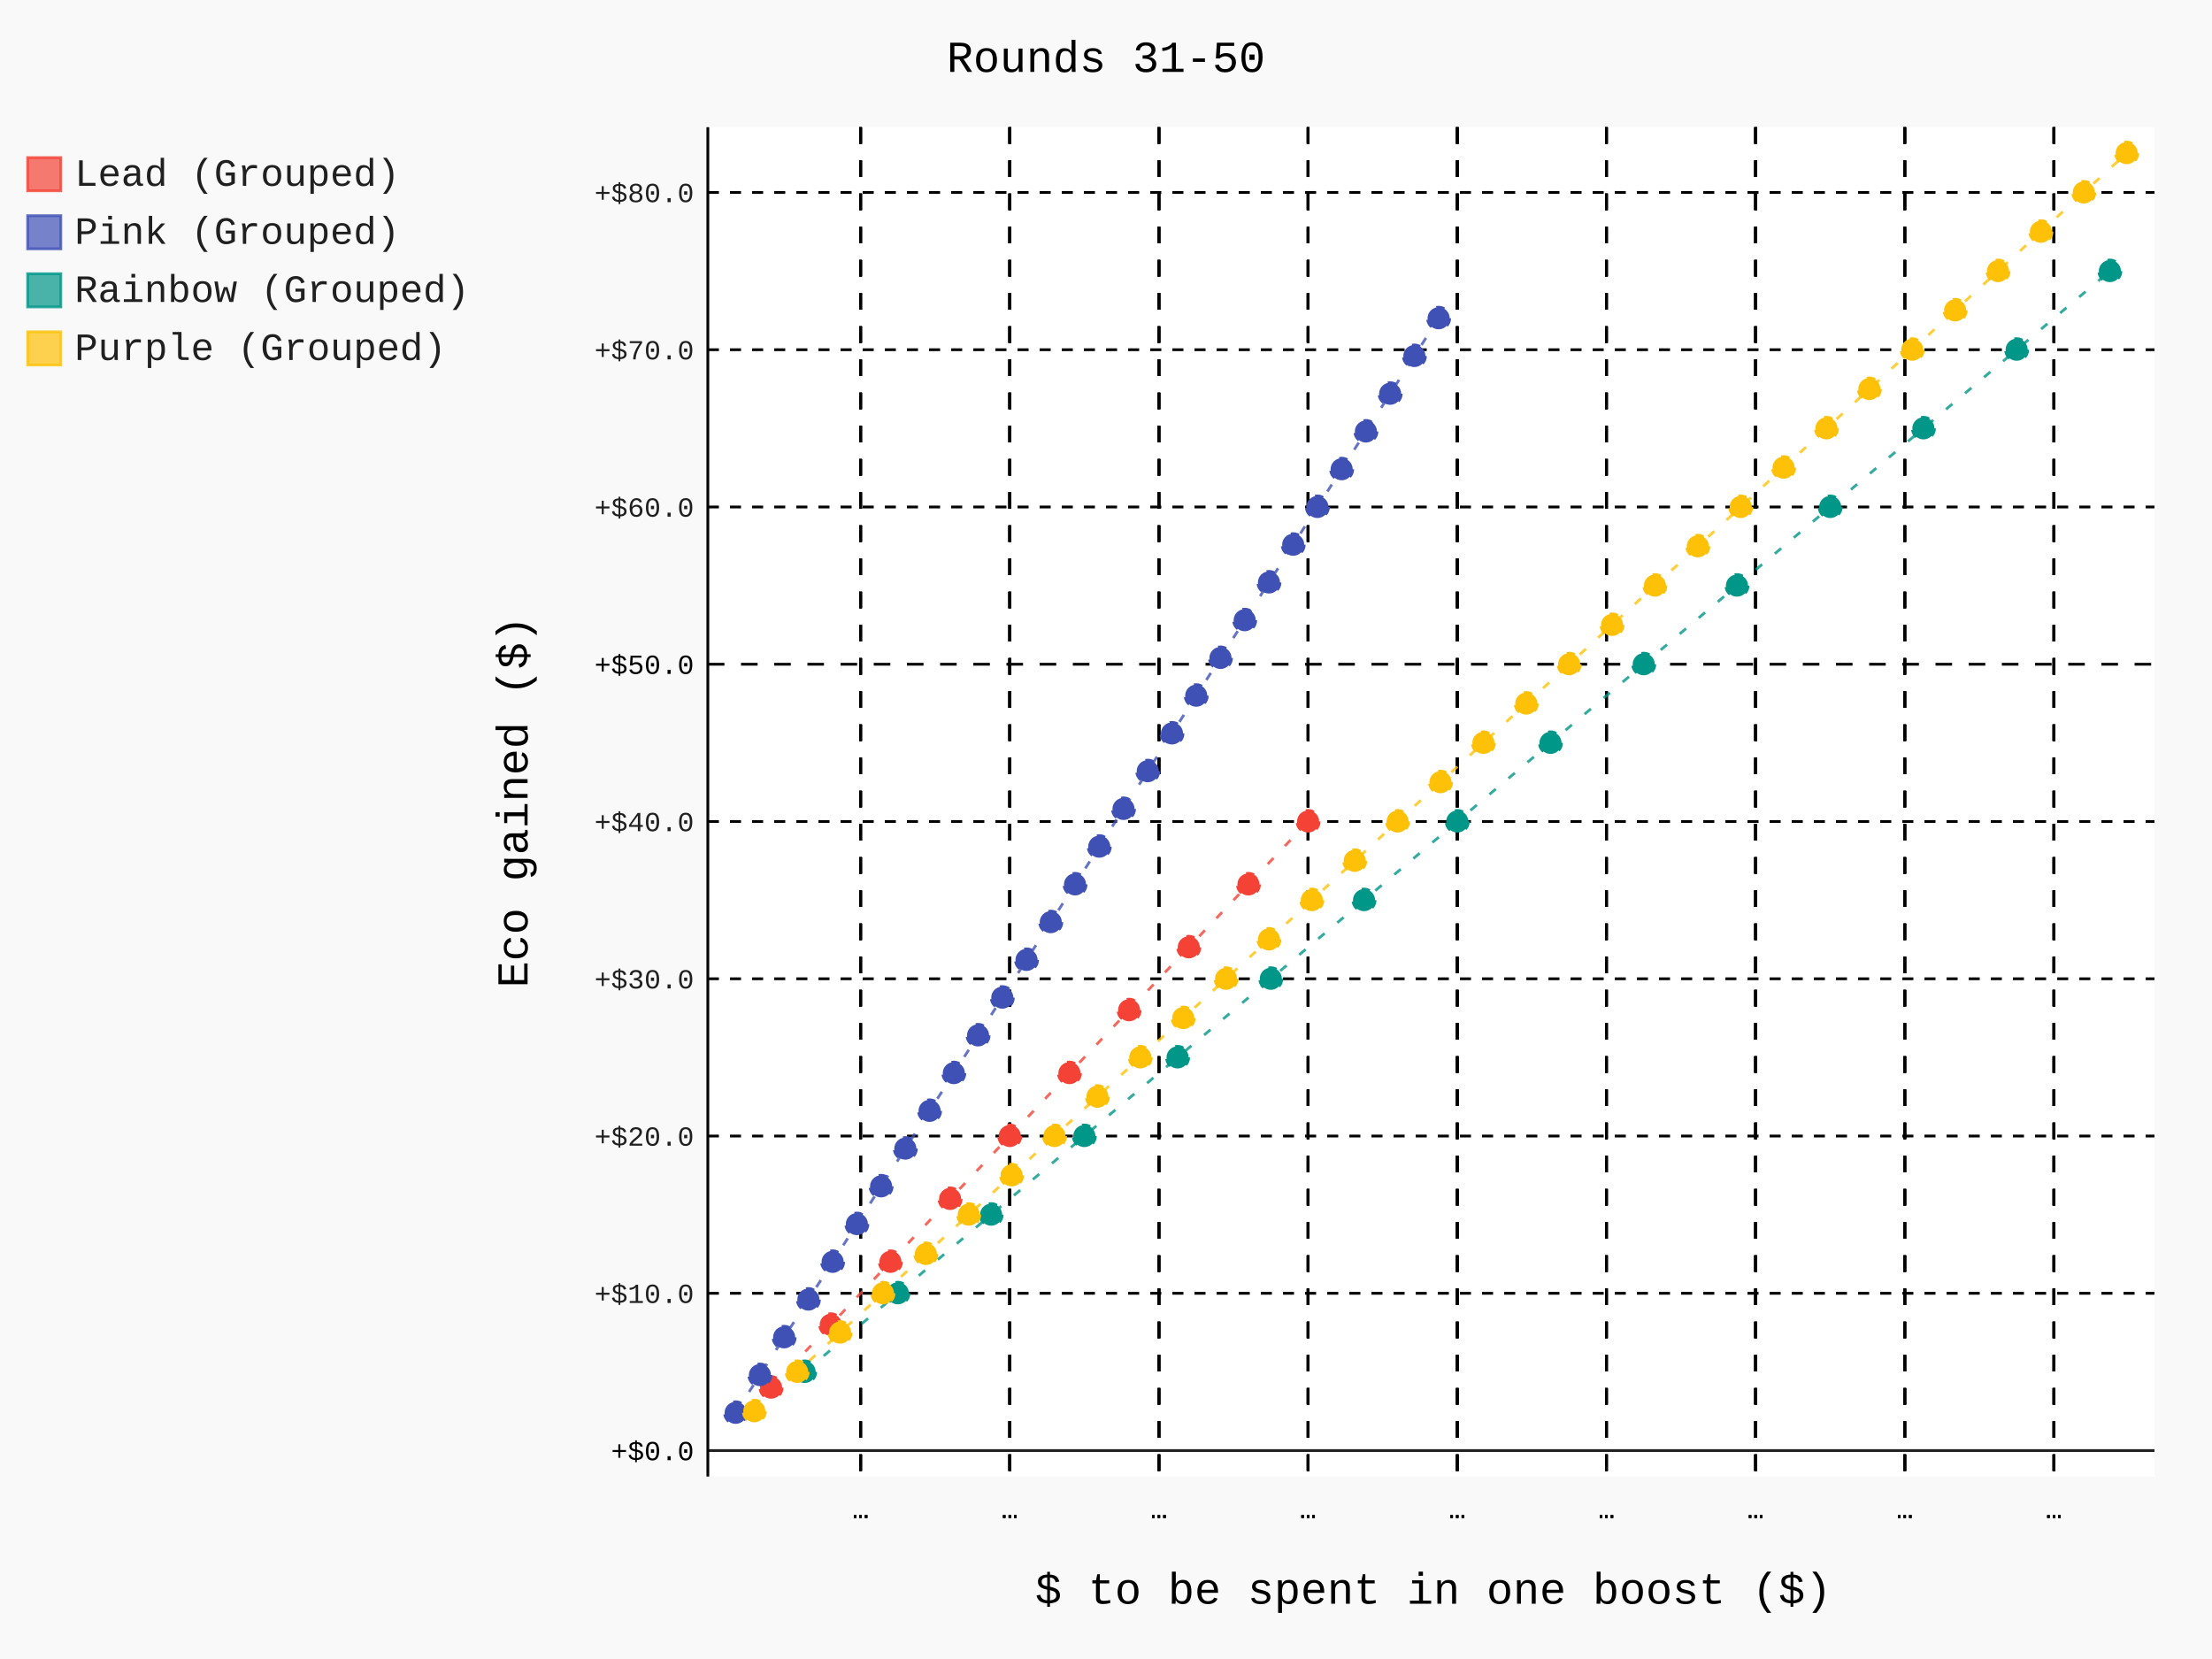
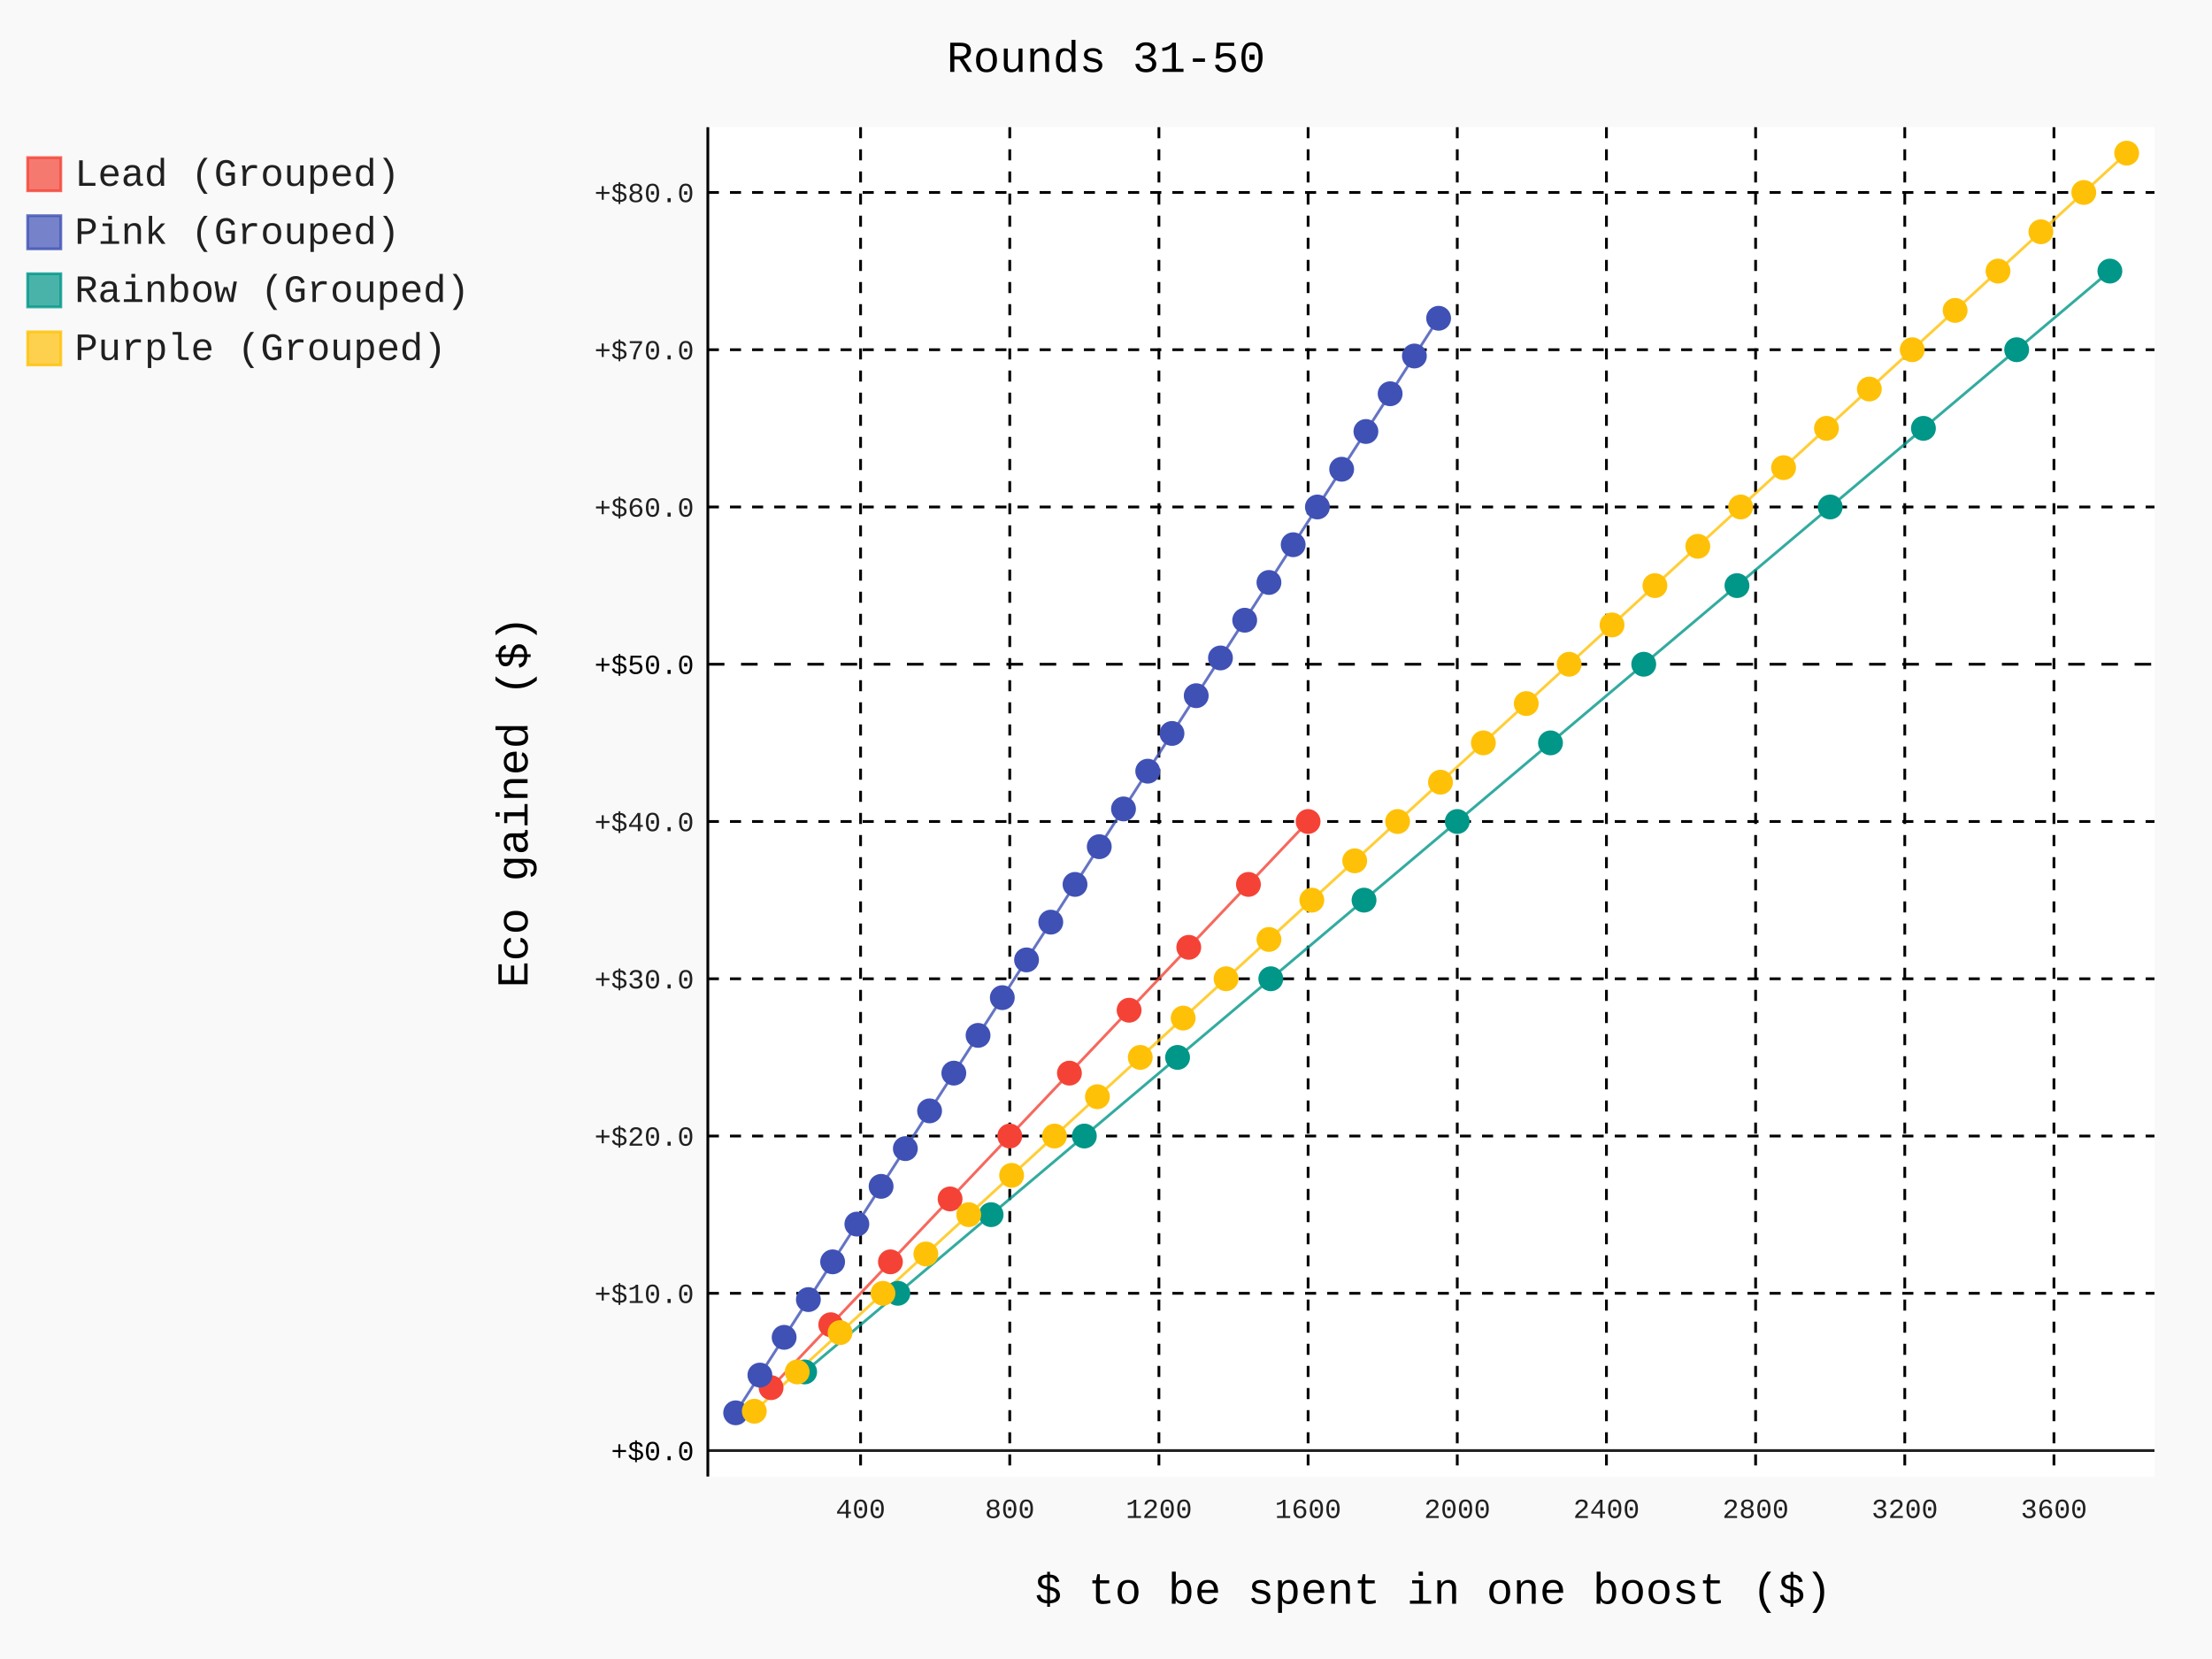
- <svg xmlns="http://www.w3.org/2000/svg" id="chart-f35bfe7b-217d-487a-ac91-dce1672fd9b7" class="pygal-chart" viewBox="0 0 800 600">
+ <svg xmlns="http://www.w3.org/2000/svg" id="chart-b94e4a8d-d387-4318-832f-a980d8b286df" class="pygal-chart" viewBox="0 0 800 600">
  <defs>
-     <style type="text/css">#chart-f35bfe7b-217d-487a-ac91-dce1672fd9b7{-webkit-user-select:none;-webkit-font-smoothing:antialiased;font-family:Consolas,"Liberation Mono",Menlo,Courier,monospace}#chart-f35bfe7b-217d-487a-ac91-dce1672fd9b7 .title{font-family:Consolas,"Liberation Mono",Menlo,Courier,monospace;font-size:16px}#chart-f35bfe7b-217d-487a-ac91-dce1672fd9b7 .legends .legend text{font-family:Consolas,"Liberation Mono",Menlo,Courier,monospace;font-size:14px}#chart-f35bfe7b-217d-487a-ac91-dce1672fd9b7 .axis text{font-family:Consolas,"Liberation Mono",Menlo,Courier,monospace;font-size:10px}#chart-f35bfe7b-217d-487a-ac91-dce1672fd9b7 .axis text.major{font-family:Consolas,"Liberation Mono",Menlo,Courier,monospace;font-size:10px}#chart-f35bfe7b-217d-487a-ac91-dce1672fd9b7 .text-overlay text.value{font-family:Consolas,"Liberation Mono",Menlo,Courier,monospace;font-size:16px}#chart-f35bfe7b-217d-487a-ac91-dce1672fd9b7 .text-overlay text.label{font-family:Consolas,"Liberation Mono",Menlo,Courier,monospace;font-size:10px}#chart-f35bfe7b-217d-487a-ac91-dce1672fd9b7 .tooltip{font-family:Consolas,"Liberation Mono",Menlo,Courier,monospace;font-size:14px}#chart-f35bfe7b-217d-487a-ac91-dce1672fd9b7 text.no_data{font-family:Consolas,"Liberation Mono",Menlo,Courier,monospace;font-size:64px}
- #chart-f35bfe7b-217d-487a-ac91-dce1672fd9b7{background-color:rgba(249,249,249,1)}#chart-f35bfe7b-217d-487a-ac91-dce1672fd9b7 path,#chart-f35bfe7b-217d-487a-ac91-dce1672fd9b7 line,#chart-f35bfe7b-217d-487a-ac91-dce1672fd9b7 rect,#chart-f35bfe7b-217d-487a-ac91-dce1672fd9b7 circle{-webkit-transition:150ms;-moz-transition:150ms;transition:150ms}#chart-f35bfe7b-217d-487a-ac91-dce1672fd9b7 .graph &gt; .background{fill:rgba(249,249,249,1)}#chart-f35bfe7b-217d-487a-ac91-dce1672fd9b7 .plot &gt; .background{fill:rgba(255,255,255,1)}#chart-f35bfe7b-217d-487a-ac91-dce1672fd9b7 .graph{fill:rgba(0,0,0,.87)}#chart-f35bfe7b-217d-487a-ac91-dce1672fd9b7 text.no_data{fill:rgba(0,0,0,1)}#chart-f35bfe7b-217d-487a-ac91-dce1672fd9b7 .title{fill:rgba(0,0,0,1)}#chart-f35bfe7b-217d-487a-ac91-dce1672fd9b7 .legends .legend text{fill:rgba(0,0,0,.87)}#chart-f35bfe7b-217d-487a-ac91-dce1672fd9b7 .legends .legend:hover text{fill:rgba(0,0,0,1)}#chart-f35bfe7b-217d-487a-ac91-dce1672fd9b7 .axis .line{stroke:rgba(0,0,0,1)}#chart-f35bfe7b-217d-487a-ac91-dce1672fd9b7 .axis .guide.line{stroke:rgba(0,0,0,.54)}#chart-f35bfe7b-217d-487a-ac91-dce1672fd9b7 .axis .major.line{stroke:rgba(0,0,0,.87)}#chart-f35bfe7b-217d-487a-ac91-dce1672fd9b7 .axis text.major{fill:rgba(0,0,0,1)}#chart-f35bfe7b-217d-487a-ac91-dce1672fd9b7 .axis.y .guides:hover .guide.line,#chart-f35bfe7b-217d-487a-ac91-dce1672fd9b7 .line-graph .axis.x .guides:hover .guide.line,#chart-f35bfe7b-217d-487a-ac91-dce1672fd9b7 .stackedline-graph .axis.x .guides:hover .guide.line,#chart-f35bfe7b-217d-487a-ac91-dce1672fd9b7 .xy-graph .axis.x .guides:hover .guide.line{stroke:rgba(0,0,0,1)}#chart-f35bfe7b-217d-487a-ac91-dce1672fd9b7 .axis .guides:hover text{fill:rgba(0,0,0,1)}#chart-f35bfe7b-217d-487a-ac91-dce1672fd9b7 .reactive{fill-opacity:.7;stroke-opacity:.8;stroke-width:1}#chart-f35bfe7b-217d-487a-ac91-dce1672fd9b7 .ci{stroke:rgba(0,0,0,.87)}#chart-f35bfe7b-217d-487a-ac91-dce1672fd9b7 .reactive.active,#chart-f35bfe7b-217d-487a-ac91-dce1672fd9b7 .active .reactive{fill-opacity:.8;stroke-opacity:.9;stroke-width:4}#chart-f35bfe7b-217d-487a-ac91-dce1672fd9b7 .ci .reactive.active{stroke-width:1.5}#chart-f35bfe7b-217d-487a-ac91-dce1672fd9b7 .series text{fill:rgba(0,0,0,1)}#chart-f35bfe7b-217d-487a-ac91-dce1672fd9b7 .tooltip rect{fill:rgba(255,255,255,1);stroke:rgba(0,0,0,1);-webkit-transition:opacity 150ms;-moz-transition:opacity 150ms;transition:opacity 150ms}#chart-f35bfe7b-217d-487a-ac91-dce1672fd9b7 .tooltip .label{fill:rgba(0,0,0,.87)}#chart-f35bfe7b-217d-487a-ac91-dce1672fd9b7 .tooltip .label{fill:rgba(0,0,0,.87)}#chart-f35bfe7b-217d-487a-ac91-dce1672fd9b7 .tooltip .legend{font-size:.8em;fill:rgba(0,0,0,.54)}#chart-f35bfe7b-217d-487a-ac91-dce1672fd9b7 .tooltip .x_label{font-size:.6em;fill:rgba(0,0,0,1)}#chart-f35bfe7b-217d-487a-ac91-dce1672fd9b7 .tooltip .xlink{font-size:.5em;text-decoration:underline}#chart-f35bfe7b-217d-487a-ac91-dce1672fd9b7 .tooltip .value{font-size:1.5em}#chart-f35bfe7b-217d-487a-ac91-dce1672fd9b7 .bound{font-size:.5em}#chart-f35bfe7b-217d-487a-ac91-dce1672fd9b7 .max-value{font-size:.75em;fill:rgba(0,0,0,.54)}#chart-f35bfe7b-217d-487a-ac91-dce1672fd9b7 .map-element{fill:rgba(255,255,255,1);stroke:rgba(0,0,0,.54) !important}#chart-f35bfe7b-217d-487a-ac91-dce1672fd9b7 .map-element .reactive{fill-opacity:inherit;stroke-opacity:inherit}#chart-f35bfe7b-217d-487a-ac91-dce1672fd9b7 .color-0,#chart-f35bfe7b-217d-487a-ac91-dce1672fd9b7 .color-0 a:visited{stroke:#F44336;fill:#F44336}#chart-f35bfe7b-217d-487a-ac91-dce1672fd9b7 .color-1,#chart-f35bfe7b-217d-487a-ac91-dce1672fd9b7 .color-1 a:visited{stroke:#3F51B5;fill:#3F51B5}#chart-f35bfe7b-217d-487a-ac91-dce1672fd9b7 .color-2,#chart-f35bfe7b-217d-487a-ac91-dce1672fd9b7 .color-2 a:visited{stroke:#009688;fill:#009688}#chart-f35bfe7b-217d-487a-ac91-dce1672fd9b7 .color-3,#chart-f35bfe7b-217d-487a-ac91-dce1672fd9b7 .color-3 a:visited{stroke:#FFC107;fill:#FFC107}#chart-f35bfe7b-217d-487a-ac91-dce1672fd9b7 .text-overlay .color-0 text{fill:black}#chart-f35bfe7b-217d-487a-ac91-dce1672fd9b7 .text-overlay .color-1 text{fill:black}#chart-f35bfe7b-217d-487a-ac91-dce1672fd9b7 .text-overlay .color-2 text{fill:black}#chart-f35bfe7b-217d-487a-ac91-dce1672fd9b7 .text-overlay .color-3 text{fill:black}#chart-f35bfe7b-217d-487a-ac91-dce1672fd9b7 .series{stroke-width:2;stroke-dasharray:3,6}#chart-f35bfe7b-217d-487a-ac91-dce1672fd9b7 .series.serie-0{stroke-width:2;stroke-dasharray:3,6}#chart-f35bfe7b-217d-487a-ac91-dce1672fd9b7 .series.serie-1{stroke-width:2;stroke-dasharray:3,6}#chart-f35bfe7b-217d-487a-ac91-dce1672fd9b7 .series.serie-2{stroke-width:2;stroke-dasharray:3,6}#chart-f35bfe7b-217d-487a-ac91-dce1672fd9b7 .series.serie-3{stroke-width:2;stroke-dasharray:3,6}
- #chart-f35bfe7b-217d-487a-ac91-dce1672fd9b7 text.no_data{text-anchor:middle}#chart-f35bfe7b-217d-487a-ac91-dce1672fd9b7 .guide.line{fill:none}#chart-f35bfe7b-217d-487a-ac91-dce1672fd9b7 .centered{text-anchor:middle}#chart-f35bfe7b-217d-487a-ac91-dce1672fd9b7 .title{text-anchor:middle}#chart-f35bfe7b-217d-487a-ac91-dce1672fd9b7 .legends .legend text{fill-opacity:1}#chart-f35bfe7b-217d-487a-ac91-dce1672fd9b7 .axis.x text{text-anchor:middle}#chart-f35bfe7b-217d-487a-ac91-dce1672fd9b7 .axis.x:not(.web) text[transform]{text-anchor:start}#chart-f35bfe7b-217d-487a-ac91-dce1672fd9b7 .axis.x:not(.web) text[transform].backwards{text-anchor:end}#chart-f35bfe7b-217d-487a-ac91-dce1672fd9b7 .axis.y text{text-anchor:end}#chart-f35bfe7b-217d-487a-ac91-dce1672fd9b7 .axis.y text[transform].backwards{text-anchor:start}#chart-f35bfe7b-217d-487a-ac91-dce1672fd9b7 .axis.y2 text{text-anchor:start}#chart-f35bfe7b-217d-487a-ac91-dce1672fd9b7 .axis.y2 text[transform].backwards{text-anchor:end}#chart-f35bfe7b-217d-487a-ac91-dce1672fd9b7 .axis .guide.line{stroke-dasharray:4,4;stroke:black}#chart-f35bfe7b-217d-487a-ac91-dce1672fd9b7 .axis .major.guide.line{stroke-dasharray:6,6;stroke:black}#chart-f35bfe7b-217d-487a-ac91-dce1672fd9b7 .horizontal .axis.y .guide.line,#chart-f35bfe7b-217d-487a-ac91-dce1672fd9b7 .horizontal .axis.y2 .guide.line,#chart-f35bfe7b-217d-487a-ac91-dce1672fd9b7 .vertical .axis.x .guide.line{opacity:0}#chart-f35bfe7b-217d-487a-ac91-dce1672fd9b7 .horizontal .axis.always_show .guide.line,#chart-f35bfe7b-217d-487a-ac91-dce1672fd9b7 .vertical .axis.always_show .guide.line{opacity:1 !important}#chart-f35bfe7b-217d-487a-ac91-dce1672fd9b7 .axis.y .guides:hover .guide.line,#chart-f35bfe7b-217d-487a-ac91-dce1672fd9b7 .axis.y2 .guides:hover .guide.line,#chart-f35bfe7b-217d-487a-ac91-dce1672fd9b7 .axis.x .guides:hover .guide.line{opacity:1}#chart-f35bfe7b-217d-487a-ac91-dce1672fd9b7 .axis .guides:hover text{opacity:1}#chart-f35bfe7b-217d-487a-ac91-dce1672fd9b7 .nofill{fill:none}#chart-f35bfe7b-217d-487a-ac91-dce1672fd9b7 .subtle-fill{fill-opacity:.2}#chart-f35bfe7b-217d-487a-ac91-dce1672fd9b7 .dot{stroke-width:1px;fill-opacity:1;stroke-opacity:1}#chart-f35bfe7b-217d-487a-ac91-dce1672fd9b7 .dot.active{stroke-width:5px}#chart-f35bfe7b-217d-487a-ac91-dce1672fd9b7 .dot.negative{fill:transparent}#chart-f35bfe7b-217d-487a-ac91-dce1672fd9b7 text,#chart-f35bfe7b-217d-487a-ac91-dce1672fd9b7 tspan{stroke:none !important}#chart-f35bfe7b-217d-487a-ac91-dce1672fd9b7 .series text.active{opacity:1}#chart-f35bfe7b-217d-487a-ac91-dce1672fd9b7 .tooltip rect{fill-opacity:.95;stroke-width:.5}#chart-f35bfe7b-217d-487a-ac91-dce1672fd9b7 .tooltip text{fill-opacity:1}#chart-f35bfe7b-217d-487a-ac91-dce1672fd9b7 .showable{visibility:hidden}#chart-f35bfe7b-217d-487a-ac91-dce1672fd9b7 .showable.shown{visibility:visible}#chart-f35bfe7b-217d-487a-ac91-dce1672fd9b7 .gauge-background{fill:rgba(229,229,229,1);stroke:none}#chart-f35bfe7b-217d-487a-ac91-dce1672fd9b7 .bg-lines{stroke:rgba(249,249,249,1);stroke-width:2px}</style>
+     <style type="text/css">#chart-b94e4a8d-d387-4318-832f-a980d8b286df{-webkit-user-select:none;-webkit-font-smoothing:antialiased;font-family:Consolas,"Liberation Mono",Menlo,Courier,monospace}#chart-b94e4a8d-d387-4318-832f-a980d8b286df .title{font-family:Consolas,"Liberation Mono",Menlo,Courier,monospace;font-size:16px}#chart-b94e4a8d-d387-4318-832f-a980d8b286df .legends .legend text{font-family:Consolas,"Liberation Mono",Menlo,Courier,monospace;font-size:14px}#chart-b94e4a8d-d387-4318-832f-a980d8b286df .axis text{font-family:Consolas,"Liberation Mono",Menlo,Courier,monospace;font-size:10px}#chart-b94e4a8d-d387-4318-832f-a980d8b286df .axis text.major{font-family:Consolas,"Liberation Mono",Menlo,Courier,monospace;font-size:10px}#chart-b94e4a8d-d387-4318-832f-a980d8b286df .text-overlay text.value{font-family:Consolas,"Liberation Mono",Menlo,Courier,monospace;font-size:16px}#chart-b94e4a8d-d387-4318-832f-a980d8b286df .text-overlay text.label{font-family:Consolas,"Liberation Mono",Menlo,Courier,monospace;font-size:10px}#chart-b94e4a8d-d387-4318-832f-a980d8b286df .tooltip{font-family:Consolas,"Liberation Mono",Menlo,Courier,monospace;font-size:14px}#chart-b94e4a8d-d387-4318-832f-a980d8b286df text.no_data{font-family:Consolas,"Liberation Mono",Menlo,Courier,monospace;font-size:64px}
+ #chart-b94e4a8d-d387-4318-832f-a980d8b286df{background-color:rgba(249,249,249,1)}#chart-b94e4a8d-d387-4318-832f-a980d8b286df path,#chart-b94e4a8d-d387-4318-832f-a980d8b286df line,#chart-b94e4a8d-d387-4318-832f-a980d8b286df rect,#chart-b94e4a8d-d387-4318-832f-a980d8b286df circle{-webkit-transition:150ms;-moz-transition:150ms;transition:150ms}#chart-b94e4a8d-d387-4318-832f-a980d8b286df .graph &gt; .background{fill:rgba(249,249,249,1)}#chart-b94e4a8d-d387-4318-832f-a980d8b286df .plot &gt; .background{fill:rgba(255,255,255,1)}#chart-b94e4a8d-d387-4318-832f-a980d8b286df .graph{fill:rgba(0,0,0,.87)}#chart-b94e4a8d-d387-4318-832f-a980d8b286df text.no_data{fill:rgba(0,0,0,1)}#chart-b94e4a8d-d387-4318-832f-a980d8b286df .title{fill:rgba(0,0,0,1)}#chart-b94e4a8d-d387-4318-832f-a980d8b286df .legends .legend text{fill:rgba(0,0,0,.87)}#chart-b94e4a8d-d387-4318-832f-a980d8b286df .legends .legend:hover text{fill:rgba(0,0,0,1)}#chart-b94e4a8d-d387-4318-832f-a980d8b286df .axis .line{stroke:rgba(0,0,0,1)}#chart-b94e4a8d-d387-4318-832f-a980d8b286df .axis .guide.line{stroke:rgba(0,0,0,.54)}#chart-b94e4a8d-d387-4318-832f-a980d8b286df .axis .major.line{stroke:rgba(0,0,0,.87)}#chart-b94e4a8d-d387-4318-832f-a980d8b286df .axis text.major{fill:rgba(0,0,0,1)}#chart-b94e4a8d-d387-4318-832f-a980d8b286df .axis.y .guides:hover .guide.line,#chart-b94e4a8d-d387-4318-832f-a980d8b286df .line-graph .axis.x .guides:hover .guide.line,#chart-b94e4a8d-d387-4318-832f-a980d8b286df .stackedline-graph .axis.x .guides:hover .guide.line,#chart-b94e4a8d-d387-4318-832f-a980d8b286df .xy-graph .axis.x .guides:hover .guide.line{stroke:rgba(0,0,0,1)}#chart-b94e4a8d-d387-4318-832f-a980d8b286df .axis .guides:hover text{fill:rgba(0,0,0,1)}#chart-b94e4a8d-d387-4318-832f-a980d8b286df .reactive{fill-opacity:.7;stroke-opacity:.8;stroke-width:1}#chart-b94e4a8d-d387-4318-832f-a980d8b286df .ci{stroke:rgba(0,0,0,.87)}#chart-b94e4a8d-d387-4318-832f-a980d8b286df .reactive.active,#chart-b94e4a8d-d387-4318-832f-a980d8b286df .active .reactive{fill-opacity:.8;stroke-opacity:.9;stroke-width:4}#chart-b94e4a8d-d387-4318-832f-a980d8b286df .ci .reactive.active{stroke-width:1.5}#chart-b94e4a8d-d387-4318-832f-a980d8b286df .series text{fill:rgba(0,0,0,1)}#chart-b94e4a8d-d387-4318-832f-a980d8b286df .tooltip rect{fill:rgba(255,255,255,1);stroke:rgba(0,0,0,1);-webkit-transition:opacity 150ms;-moz-transition:opacity 150ms;transition:opacity 150ms}#chart-b94e4a8d-d387-4318-832f-a980d8b286df .tooltip .label{fill:rgba(0,0,0,.87)}#chart-b94e4a8d-d387-4318-832f-a980d8b286df .tooltip .label{fill:rgba(0,0,0,.87)}#chart-b94e4a8d-d387-4318-832f-a980d8b286df .tooltip .legend{font-size:.8em;fill:rgba(0,0,0,.54)}#chart-b94e4a8d-d387-4318-832f-a980d8b286df .tooltip .x_label{font-size:.6em;fill:rgba(0,0,0,1)}#chart-b94e4a8d-d387-4318-832f-a980d8b286df .tooltip .xlink{font-size:.5em;text-decoration:underline}#chart-b94e4a8d-d387-4318-832f-a980d8b286df .tooltip .value{font-size:1.5em}#chart-b94e4a8d-d387-4318-832f-a980d8b286df .bound{font-size:.5em}#chart-b94e4a8d-d387-4318-832f-a980d8b286df .max-value{font-size:.75em;fill:rgba(0,0,0,.54)}#chart-b94e4a8d-d387-4318-832f-a980d8b286df .map-element{fill:rgba(255,255,255,1);stroke:rgba(0,0,0,.54) !important}#chart-b94e4a8d-d387-4318-832f-a980d8b286df .map-element .reactive{fill-opacity:inherit;stroke-opacity:inherit}#chart-b94e4a8d-d387-4318-832f-a980d8b286df .color-0,#chart-b94e4a8d-d387-4318-832f-a980d8b286df .color-0 a:visited{stroke:#F44336;fill:#F44336}#chart-b94e4a8d-d387-4318-832f-a980d8b286df .color-1,#chart-b94e4a8d-d387-4318-832f-a980d8b286df .color-1 a:visited{stroke:#3F51B5;fill:#3F51B5}#chart-b94e4a8d-d387-4318-832f-a980d8b286df .color-2,#chart-b94e4a8d-d387-4318-832f-a980d8b286df .color-2 a:visited{stroke:#009688;fill:#009688}#chart-b94e4a8d-d387-4318-832f-a980d8b286df .color-3,#chart-b94e4a8d-d387-4318-832f-a980d8b286df .color-3 a:visited{stroke:#FFC107;fill:#FFC107}#chart-b94e4a8d-d387-4318-832f-a980d8b286df .text-overlay .color-0 text{fill:black}#chart-b94e4a8d-d387-4318-832f-a980d8b286df .text-overlay .color-1 text{fill:black}#chart-b94e4a8d-d387-4318-832f-a980d8b286df .text-overlay .color-2 text{fill:black}#chart-b94e4a8d-d387-4318-832f-a980d8b286df .text-overlay .color-3 text{fill:black}#chart-b94e4a8d-d387-4318-832f-a980d8b286df .series{stroke-width:2;stroke-dasharray:(2,3)}#chart-b94e4a8d-d387-4318-832f-a980d8b286df .series.serie-0{stroke-width:2;stroke-dasharray:(2,3)}#chart-b94e4a8d-d387-4318-832f-a980d8b286df .series.serie-1{stroke-width:2;stroke-dasharray:(2,3)}#chart-b94e4a8d-d387-4318-832f-a980d8b286df .series.serie-2{stroke-width:2;stroke-dasharray:(2,3)}#chart-b94e4a8d-d387-4318-832f-a980d8b286df .series.serie-3{stroke-width:2;stroke-dasharray:(2,3)}
+ #chart-b94e4a8d-d387-4318-832f-a980d8b286df text.no_data{text-anchor:middle}#chart-b94e4a8d-d387-4318-832f-a980d8b286df .guide.line{fill:none}#chart-b94e4a8d-d387-4318-832f-a980d8b286df .centered{text-anchor:middle}#chart-b94e4a8d-d387-4318-832f-a980d8b286df .title{text-anchor:middle}#chart-b94e4a8d-d387-4318-832f-a980d8b286df .legends .legend text{fill-opacity:1}#chart-b94e4a8d-d387-4318-832f-a980d8b286df .axis.x text{text-anchor:middle}#chart-b94e4a8d-d387-4318-832f-a980d8b286df .axis.x:not(.web) text[transform]{text-anchor:start}#chart-b94e4a8d-d387-4318-832f-a980d8b286df .axis.x:not(.web) text[transform].backwards{text-anchor:end}#chart-b94e4a8d-d387-4318-832f-a980d8b286df .axis.y text{text-anchor:end}#chart-b94e4a8d-d387-4318-832f-a980d8b286df .axis.y text[transform].backwards{text-anchor:start}#chart-b94e4a8d-d387-4318-832f-a980d8b286df .axis.y2 text{text-anchor:start}#chart-b94e4a8d-d387-4318-832f-a980d8b286df .axis.y2 text[transform].backwards{text-anchor:end}#chart-b94e4a8d-d387-4318-832f-a980d8b286df .axis .guide.line{stroke-dasharray:4,4;stroke:black}#chart-b94e4a8d-d387-4318-832f-a980d8b286df .axis .major.guide.line{stroke-dasharray:6,6;stroke:black}#chart-b94e4a8d-d387-4318-832f-a980d8b286df .horizontal .axis.y .guide.line,#chart-b94e4a8d-d387-4318-832f-a980d8b286df .horizontal .axis.y2 .guide.line,#chart-b94e4a8d-d387-4318-832f-a980d8b286df .vertical .axis.x .guide.line{opacity:0}#chart-b94e4a8d-d387-4318-832f-a980d8b286df .horizontal .axis.always_show .guide.line,#chart-b94e4a8d-d387-4318-832f-a980d8b286df .vertical .axis.always_show .guide.line{opacity:1 !important}#chart-b94e4a8d-d387-4318-832f-a980d8b286df .axis.y .guides:hover .guide.line,#chart-b94e4a8d-d387-4318-832f-a980d8b286df .axis.y2 .guides:hover .guide.line,#chart-b94e4a8d-d387-4318-832f-a980d8b286df .axis.x .guides:hover .guide.line{opacity:1}#chart-b94e4a8d-d387-4318-832f-a980d8b286df .axis .guides:hover text{opacity:1}#chart-b94e4a8d-d387-4318-832f-a980d8b286df .nofill{fill:none}#chart-b94e4a8d-d387-4318-832f-a980d8b286df .subtle-fill{fill-opacity:.2}#chart-b94e4a8d-d387-4318-832f-a980d8b286df .dot{stroke-width:1px;fill-opacity:1;stroke-opacity:1}#chart-b94e4a8d-d387-4318-832f-a980d8b286df .dot.active{stroke-width:5px}#chart-b94e4a8d-d387-4318-832f-a980d8b286df .dot.negative{fill:transparent}#chart-b94e4a8d-d387-4318-832f-a980d8b286df text,#chart-b94e4a8d-d387-4318-832f-a980d8b286df tspan{stroke:none !important}#chart-b94e4a8d-d387-4318-832f-a980d8b286df .series text.active{opacity:1}#chart-b94e4a8d-d387-4318-832f-a980d8b286df .tooltip rect{fill-opacity:.95;stroke-width:.5}#chart-b94e4a8d-d387-4318-832f-a980d8b286df .tooltip text{fill-opacity:1}#chart-b94e4a8d-d387-4318-832f-a980d8b286df .showable{visibility:hidden}#chart-b94e4a8d-d387-4318-832f-a980d8b286df .showable.shown{visibility:visible}#chart-b94e4a8d-d387-4318-832f-a980d8b286df .gauge-background{fill:rgba(229,229,229,1);stroke:none}#chart-b94e4a8d-d387-4318-832f-a980d8b286df .bg-lines{stroke:rgba(249,249,249,1);stroke-width:2px}</style>
  </defs>
  <g class="graph xy-graph vertical">
    <rect x="0" y="0" width="800" height="600" class="background" />
    <g transform="translate(256, 46)" class="plot">
      <rect x="0" y="0" width="523.2" height="488" class="background" />
      <g class="axis y always_show">
        <g class="guides">
          <path d="M0 478.615 h523.2" class="major line" />
          <text x="-5" y="482.115" class="major">+$0.0</text>
        </g>
        <g class="guides">
          <path d="M0 421.739 h523.2" class="guide line" />
          <text x="-5" y="425.239" class="">+$10.0</text>
        </g>
        <g class="guides">
          <path d="M0 364.862 h523.2" class="guide line" />
          <text x="-5" y="368.362" class="">+$20.0</text>
        </g>
        <g class="guides">
          <path d="M0 307.986 h523.2" class="guide line" />
          <text x="-5" y="311.486" class="">+$30.0</text>
        </g>
        <g class="guides">
          <path d="M0 251.11 h523.2" class="guide line" />
          <text x="-5" y="254.61" class="">+$40.0</text>
        </g>
        <g class="guides">
          <path d="M0 194.233 h523.2" class="major guide line" />
          <text x="-5" y="197.733" class="major">+$50.0</text>
        </g>
        <g class="guides">
          <path d="M0 137.357 h523.2" class="guide line" />
          <text x="-5" y="140.857" class="">+$60.0</text>
        </g>
        <g class="guides">
          <path d="M0 80.48 h523.2" class="guide line" />
          <text x="-5" y="83.98" class="">+$70.0</text>
        </g>
        <g class="guides">
          <path d="M0 23.604 h523.2" class="guide line" />
          <text x="-5" y="27.104" class="">+$80.0</text>
        </g>
      </g>
      <g class="axis x always_show">
        <path d="M0 0 v488" class="line" />
        <g class="guides">
-           <path d="M55.244 0 v488" class="major guide line" />
-           <text x="55.244" y="503.0" class="major">…</text>
-         </g>
-         <g class="guides">
-           <path d="M109.193 0 v488" class="major guide line" />
-           <text x="109.193" y="503.0" class="major">…</text>
-         </g>
-         <g class="guides">
-           <path d="M163.143 0 v488" class="major guide line" />
-           <text x="163.143" y="503.0" class="major">…</text>
-         </g>
-         <g class="guides">
-           <path d="M217.092 0 v488" class="major guide line" />
-           <text x="217.092" y="503.0" class="major">…</text>
-         </g>
-         <g class="guides">
-           <path d="M271.041 0 v488" class="major guide line" />
-           <text x="271.041" y="503.0" class="major">…</text>
-         </g>
-         <g class="guides">
-           <path d="M324.99 0 v488" class="major guide line" />
-           <text x="324.99" y="503.0" class="major">…</text>
-         </g>
-         <g class="guides">
-           <path d="M378.94 0 v488" class="major guide line" />
-           <text x="378.94" y="503.0" class="major">…</text>
-         </g>
-         <g class="guides">
-           <path d="M432.889 0 v488" class="major guide line" />
-           <text x="432.889" y="503.0" class="major">…</text>
-         </g>
-         <g class="guides">
-           <path d="M486.838 0 v488" class="major guide line" />
-           <text x="486.838" y="503.0" class="major">…</text>
-         </g>
-         <g class="guides">
-           <path d="M55.244 0 v488" class="major guide line" />
-           <text x="55.244" y="503.0" class="major">…</text>
-         </g>
-         <g class="guides">
-           <path d="M109.193 0 v488" class="major guide line" />
-           <text x="109.193" y="503.0" class="major">…</text>
-         </g>
-         <g class="guides">
-           <path d="M163.143 0 v488" class="major guide line" />
-           <text x="163.143" y="503.0" class="major">…</text>
-         </g>
-         <g class="guides">
-           <path d="M217.092 0 v488" class="major guide line" />
-           <text x="217.092" y="503.0" class="major">…</text>
-         </g>
-         <g class="guides">
-           <path d="M271.041 0 v488" class="major guide line" />
-           <text x="271.041" y="503.0" class="major">…</text>
-         </g>
-         <g class="guides">
-           <path d="M324.99 0 v488" class="major guide line" />
-           <text x="324.99" y="503.0" class="major">…</text>
-         </g>
-         <g class="guides">
-           <path d="M378.94 0 v488" class="major guide line" />
-           <text x="378.94" y="503.0" class="major">…</text>
-         </g>
-         <g class="guides">
-           <path d="M432.889 0 v488" class="major guide line" />
-           <text x="432.889" y="503.0" class="major">…</text>
-         </g>
-         <g class="guides">
-           <path d="M486.838 0 v488" class="major guide line" />
-           <text x="486.838" y="503.0" class="major">…</text>
-         </g>
-         <g class="guides">
-           <path d="M55.244 0 v488" class="major guide line" />
-           <text x="55.244" y="503.0" class="major">…</text>
-         </g>
-         <g class="guides">
-           <path d="M109.193 0 v488" class="major guide line" />
-           <text x="109.193" y="503.0" class="major">…</text>
-         </g>
-         <g class="guides">
-           <path d="M163.143 0 v488" class="major guide line" />
-           <text x="163.143" y="503.0" class="major">…</text>
-         </g>
-         <g class="guides">
-           <path d="M217.092 0 v488" class="major guide line" />
-           <text x="217.092" y="503.0" class="major">…</text>
-         </g>
-         <g class="guides">
-           <path d="M271.041 0 v488" class="major guide line" />
-           <text x="271.041" y="503.0" class="major">…</text>
-         </g>
-         <g class="guides">
-           <path d="M324.99 0 v488" class="major guide line" />
-           <text x="324.99" y="503.0" class="major">…</text>
-         </g>
-         <g class="guides">
-           <path d="M378.94 0 v488" class="major guide line" />
-           <text x="378.94" y="503.0" class="major">…</text>
-         </g>
-         <g class="guides">
-           <path d="M432.889 0 v488" class="major guide line" />
-           <text x="432.889" y="503.0" class="major">…</text>
-         </g>
-         <g class="guides">
-           <path d="M486.838 0 v488" class="major guide line" />
-           <text x="486.838" y="503.0" class="major">…</text>
-         </g>
-         <g class="guides">
-           <path d="M55.244 0 v488" class="major guide line" />
-           <text x="55.244" y="503.0" class="major">…</text>
-         </g>
-         <g class="guides">
-           <path d="M109.193 0 v488" class="major guide line" />
-           <text x="109.193" y="503.0" class="major">…</text>
-         </g>
-         <g class="guides">
-           <path d="M163.143 0 v488" class="major guide line" />
-           <text x="163.143" y="503.0" class="major">…</text>
-         </g>
-         <g class="guides">
-           <path d="M217.092 0 v488" class="major guide line" />
-           <text x="217.092" y="503.0" class="major">…</text>
-         </g>
-         <g class="guides">
-           <path d="M271.041 0 v488" class="major guide line" />
-           <text x="271.041" y="503.0" class="major">…</text>
-         </g>
-         <g class="guides">
-           <path d="M324.99 0 v488" class="major guide line" />
-           <text x="324.99" y="503.0" class="major">…</text>
-         </g>
-         <g class="guides">
-           <path d="M378.94 0 v488" class="major guide line" />
-           <text x="378.94" y="503.0" class="major">…</text>
-         </g>
-         <g class="guides">
-           <path d="M432.889 0 v488" class="major guide line" />
-           <text x="432.889" y="503.0" class="major">…</text>
-         </g>
-         <g class="guides">
-           <path d="M486.838 0 v488" class="major guide line" />
-           <text x="486.838" y="503.0" class="major">…</text>
+           <path d="M55.244 0 v488" class="guide line" />
+           <text x="55.244" y="503.0" class="">400</text>
+         </g>
+         <g class="guides">
+           <path d="M109.193 0 v488" class="guide line" />
+           <text x="109.193" y="503.0" class="">800</text>
+         </g>
+         <g class="guides">
+           <path d="M163.143 0 v488" class="guide line" />
+           <text x="163.143" y="503.0" class="">1200</text>
+         </g>
+         <g class="guides">
+           <path d="M217.092 0 v488" class="guide line" />
+           <text x="217.092" y="503.0" class="">1600</text>
+         </g>
+         <g class="guides">
+           <path d="M271.041 0 v488" class="guide line" />
+           <text x="271.041" y="503.0" class="">2000</text>
+         </g>
+         <g class="guides">
+           <path d="M324.99 0 v488" class="guide line" />
+           <text x="324.99" y="503.0" class="">2400</text>
+         </g>
+         <g class="guides">
+           <path d="M378.94 0 v488" class="guide line" />
+           <text x="378.94" y="503.0" class="">2800</text>
+         </g>
+         <g class="guides">
+           <path d="M432.889 0 v488" class="guide line" />
+           <text x="432.889" y="503.0" class="">3200</text>
+         </g>
+         <g class="guides">
+           <path d="M486.838 0 v488" class="guide line" />
+           <text x="486.838" y="503.0" class="">3600</text>
        </g>
      </g>
      <g class="series serie-0 color-0">
        <path d="M22.874 455.865 L44.454 433.114 66.034 410.364 87.614 387.613 109.193 364.862 130.773 342.112 152.353 319.361 173.932 296.611 195.512 273.86 217.092 251.11" class="line reactive nofill" />
      </g>
      <g class="series serie-1 color-1">
        <path d="M10.062 464.965 L18.828 451.315 27.595 437.664 36.362 424.014 45.129 410.364 53.895 396.713 62.662 383.063 71.429 369.413 80.196 355.762 88.962 342.112 97.729 328.462 106.496 314.811 115.263 301.161 124.029 287.51 132.796 273.86 141.563 260.21 150.33 246.559 159.096 232.909 167.863 219.259 176.63 205.608 185.397 191.958 194.163 178.308 202.93 164.657 211.697 151.007 220.464 137.357 229.23 123.706 237.997 110.056 246.764 96.406 255.531 82.755 264.297 69.105" class="line reactive nofill" />
      </g>
      <g class="series serie-2 color-2">
        <path d="M35.013 450.177 L68.731 421.739 102.45 393.301 136.168 364.862 169.886 336.424 203.605 307.986 237.323 279.548 271.041 251.11 304.759 222.671 338.478 194.233 372.196 165.795 405.914 137.357 439.633 108.918 473.351 80.48 507.069 52.042" class="line reactive nofill" />
      </g>
      <g class="series serie-3 color-3">
        <path d="M16.805 464.396 L32.316 450.177 47.826 435.958 63.336 421.739 78.847 407.52 94.357 393.301 109.868 379.082 125.378 364.862 140.889 350.643 156.399 336.424 171.909 322.205 187.42 307.986 202.93 293.767 218.441 279.548 233.951 265.329 249.461 251.11 264.972 236.89 280.482 222.671 295.993 208.452 311.503 194.233 327.013 180.014 342.524 165.795 358.034 151.576 373.545 137.357 389.055 123.138 404.566 108.918 420.076 94.699 435.586 80.48 451.097 66.261 466.607 52.042 482.118 37.823 497.628 23.604 513.138 9.385" class="line reactive nofill" />
      </g>
    </g>
    <g class="titles">
      <text x="400.0" y="26" class="title plot_title">Rounds 31-50</text>
      <text x="518.4" y="580" class="title">$ to be spent in one boost ($)</text>
      <text x="164.8" y="316.0" class="title" transform="rotate(-90 164.8 290)">Eco gained ($)</text>
    </g>
    <g transform="translate(256, 46)" class="plot overlay">
      <g class="series serie-0 color-0">
        <g class="dots">
          <circle cx="22.874" cy="455.865" r="4" class="dot reactive tooltip-trigger" />
        </g>
        <g class="dots">
          <circle cx="44.454" cy="433.114" r="4" class="dot reactive tooltip-trigger" />
        </g>
        <g class="dots">
          <circle cx="66.034" cy="410.364" r="4" class="dot reactive tooltip-trigger" />
        </g>
        <g class="dots">
          <circle cx="87.614" cy="387.613" r="4" class="dot reactive tooltip-trigger" />
        </g>
        <g class="dots">
          <circle cx="109.193" cy="364.862" r="4" class="dot reactive tooltip-trigger" />
        </g>
        <g class="dots">
          <circle cx="130.773" cy="342.112" r="4" class="dot reactive tooltip-trigger" />
        </g>
        <g class="dots">
          <circle cx="152.353" cy="319.361" r="4" class="dot reactive tooltip-trigger" />
        </g>
        <g class="dots">
          <circle cx="173.932" cy="296.611" r="4" class="dot reactive tooltip-trigger" />
        </g>
        <g class="dots">
          <circle cx="195.512" cy="273.86" r="4" class="dot reactive tooltip-trigger" />
        </g>
        <g class="dots">
          <circle cx="217.092" cy="251.11" r="4" class="dot reactive tooltip-trigger" />
        </g>
      </g>
      <g class="series serie-1 color-1">
        <g class="dots">
          <circle cx="10.062" cy="464.965" r="4" class="dot reactive tooltip-trigger" />
        </g>
        <g class="dots">
          <circle cx="18.828" cy="451.315" r="4" class="dot reactive tooltip-trigger" />
        </g>
        <g class="dots">
          <circle cx="27.595" cy="437.664" r="4" class="dot reactive tooltip-trigger" />
        </g>
        <g class="dots">
          <circle cx="36.362" cy="424.014" r="4" class="dot reactive tooltip-trigger" />
        </g>
        <g class="dots">
          <circle cx="45.129" cy="410.364" r="4" class="dot reactive tooltip-trigger" />
        </g>
        <g class="dots">
          <circle cx="53.895" cy="396.713" r="4" class="dot reactive tooltip-trigger" />
        </g>
        <g class="dots">
          <circle cx="62.662" cy="383.063" r="4" class="dot reactive tooltip-trigger" />
        </g>
        <g class="dots">
          <circle cx="71.429" cy="369.413" r="4" class="dot reactive tooltip-trigger" />
        </g>
        <g class="dots">
          <circle cx="80.196" cy="355.762" r="4" class="dot reactive tooltip-trigger" />
        </g>
        <g class="dots">
          <circle cx="88.962" cy="342.112" r="4" class="dot reactive tooltip-trigger" />
        </g>
        <g class="dots">
          <circle cx="97.729" cy="328.462" r="4" class="dot reactive tooltip-trigger" />
        </g>
        <g class="dots">
          <circle cx="106.496" cy="314.811" r="4" class="dot reactive tooltip-trigger" />
        </g>
        <g class="dots">
          <circle cx="115.263" cy="301.161" r="4" class="dot reactive tooltip-trigger" />
        </g>
        <g class="dots">
          <circle cx="124.029" cy="287.51" r="4" class="dot reactive tooltip-trigger" />
        </g>
        <g class="dots">
          <circle cx="132.796" cy="273.86" r="4" class="dot reactive tooltip-trigger" />
        </g>
        <g class="dots">
          <circle cx="141.563" cy="260.21" r="4" class="dot reactive tooltip-trigger" />
        </g>
        <g class="dots">
          <circle cx="150.33" cy="246.559" r="4" class="dot reactive tooltip-trigger" />
        </g>
        <g class="dots">
          <circle cx="159.096" cy="232.909" r="4" class="dot reactive tooltip-trigger" />
        </g>
        <g class="dots">
          <circle cx="167.863" cy="219.259" r="4" class="dot reactive tooltip-trigger" />
        </g>
        <g class="dots">
          <circle cx="176.63" cy="205.608" r="4" class="dot reactive tooltip-trigger" />
        </g>
        <g class="dots">
          <circle cx="185.397" cy="191.958" r="4" class="dot reactive tooltip-trigger" />
        </g>
        <g class="dots">
          <circle cx="194.163" cy="178.308" r="4" class="dot reactive tooltip-trigger" />
        </g>
        <g class="dots">
          <circle cx="202.93" cy="164.657" r="4" class="dot reactive tooltip-trigger" />
        </g>
        <g class="dots">
          <circle cx="211.697" cy="151.007" r="4" class="dot reactive tooltip-trigger" />
        </g>
        <g class="dots">
          <circle cx="220.464" cy="137.357" r="4" class="dot reactive tooltip-trigger" />
        </g>
        <g class="dots">
          <circle cx="229.23" cy="123.706" r="4" class="dot reactive tooltip-trigger" />
        </g>
        <g class="dots">
          <circle cx="237.997" cy="110.056" r="4" class="dot reactive tooltip-trigger" />
        </g>
        <g class="dots">
          <circle cx="246.764" cy="96.406" r="4" class="dot reactive tooltip-trigger" />
        </g>
        <g class="dots">
          <circle cx="255.531" cy="82.755" r="4" class="dot reactive tooltip-trigger" />
        </g>
        <g class="dots">
          <circle cx="264.297" cy="69.105" r="4" class="dot reactive tooltip-trigger" />
        </g>
      </g>
      <g class="series serie-2 color-2">
        <g class="dots">
          <circle cx="35.013" cy="450.177" r="4" class="dot reactive tooltip-trigger" />
        </g>
        <g class="dots">
          <circle cx="68.731" cy="421.739" r="4" class="dot reactive tooltip-trigger" />
        </g>
        <g class="dots">
          <circle cx="102.45" cy="393.301" r="4" class="dot reactive tooltip-trigger" />
        </g>
        <g class="dots">
          <circle cx="136.168" cy="364.862" r="4" class="dot reactive tooltip-trigger" />
        </g>
        <g class="dots">
          <circle cx="169.886" cy="336.424" r="4" class="dot reactive tooltip-trigger" />
        </g>
        <g class="dots">
          <circle cx="203.605" cy="307.986" r="4" class="dot reactive tooltip-trigger" />
        </g>
        <g class="dots">
          <circle cx="237.323" cy="279.548" r="4" class="dot reactive tooltip-trigger" />
        </g>
        <g class="dots">
          <circle cx="271.041" cy="251.11" r="4" class="dot reactive tooltip-trigger" />
        </g>
        <g class="dots">
          <circle cx="304.759" cy="222.671" r="4" class="dot reactive tooltip-trigger" />
        </g>
        <g class="dots">
          <circle cx="338.478" cy="194.233" r="4" class="dot reactive tooltip-trigger" />
        </g>
        <g class="dots">
          <circle cx="372.196" cy="165.795" r="4" class="dot reactive tooltip-trigger" />
        </g>
        <g class="dots">
          <circle cx="405.914" cy="137.357" r="4" class="dot reactive tooltip-trigger" />
        </g>
        <g class="dots">
          <circle cx="439.633" cy="108.918" r="4" class="dot reactive tooltip-trigger" />
        </g>
        <g class="dots">
          <circle cx="473.351" cy="80.48" r="4" class="dot reactive tooltip-trigger" />
        </g>
        <g class="dots">
          <circle cx="507.069" cy="52.042" r="4" class="dot reactive tooltip-trigger" />
        </g>
      </g>
      <g class="series serie-3 color-3">
        <g class="dots">
          <circle cx="16.805" cy="464.396" r="4" class="dot reactive tooltip-trigger" />
        </g>
        <g class="dots">
          <circle cx="32.316" cy="450.177" r="4" class="dot reactive tooltip-trigger" />
        </g>
        <g class="dots">
          <circle cx="47.826" cy="435.958" r="4" class="dot reactive tooltip-trigger" />
        </g>
        <g class="dots">
          <circle cx="63.336" cy="421.739" r="4" class="dot reactive tooltip-trigger" />
        </g>
        <g class="dots">
          <circle cx="78.847" cy="407.52" r="4" class="dot reactive tooltip-trigger" />
        </g>
        <g class="dots">
          <circle cx="94.357" cy="393.301" r="4" class="dot reactive tooltip-trigger" />
        </g>
        <g class="dots">
          <circle cx="109.868" cy="379.082" r="4" class="dot reactive tooltip-trigger" />
        </g>
        <g class="dots">
          <circle cx="125.378" cy="364.862" r="4" class="dot reactive tooltip-trigger" />
        </g>
        <g class="dots">
          <circle cx="140.889" cy="350.643" r="4" class="dot reactive tooltip-trigger" />
        </g>
        <g class="dots">
          <circle cx="156.399" cy="336.424" r="4" class="dot reactive tooltip-trigger" />
        </g>
        <g class="dots">
          <circle cx="171.909" cy="322.205" r="4" class="dot reactive tooltip-trigger" />
        </g>
        <g class="dots">
          <circle cx="187.42" cy="307.986" r="4" class="dot reactive tooltip-trigger" />
        </g>
        <g class="dots">
          <circle cx="202.93" cy="293.767" r="4" class="dot reactive tooltip-trigger" />
        </g>
        <g class="dots">
          <circle cx="218.441" cy="279.548" r="4" class="dot reactive tooltip-trigger" />
        </g>
        <g class="dots">
          <circle cx="233.951" cy="265.329" r="4" class="dot reactive tooltip-trigger" />
        </g>
        <g class="dots">
          <circle cx="249.461" cy="251.11" r="4" class="dot reactive tooltip-trigger" />
        </g>
        <g class="dots">
          <circle cx="264.972" cy="236.89" r="4" class="dot reactive tooltip-trigger" />
        </g>
        <g class="dots">
          <circle cx="280.482" cy="222.671" r="4" class="dot reactive tooltip-trigger" />
        </g>
        <g class="dots">
          <circle cx="295.993" cy="208.452" r="4" class="dot reactive tooltip-trigger" />
        </g>
        <g class="dots">
          <circle cx="311.503" cy="194.233" r="4" class="dot reactive tooltip-trigger" />
        </g>
        <g class="dots">
          <circle cx="327.013" cy="180.014" r="4" class="dot reactive tooltip-trigger" />
        </g>
        <g class="dots">
          <circle cx="342.524" cy="165.795" r="4" class="dot reactive tooltip-trigger" />
        </g>
        <g class="dots">
          <circle cx="358.034" cy="151.576" r="4" class="dot reactive tooltip-trigger" />
        </g>
        <g class="dots">
          <circle cx="373.545" cy="137.357" r="4" class="dot reactive tooltip-trigger" />
        </g>
        <g class="dots">
          <circle cx="389.055" cy="123.138" r="4" class="dot reactive tooltip-trigger" />
        </g>
        <g class="dots">
          <circle cx="404.566" cy="108.918" r="4" class="dot reactive tooltip-trigger" />
        </g>
        <g class="dots">
          <circle cx="420.076" cy="94.699" r="4" class="dot reactive tooltip-trigger" />
        </g>
        <g class="dots">
          <circle cx="435.586" cy="80.48" r="4" class="dot reactive tooltip-trigger" />
        </g>
        <g class="dots">
          <circle cx="451.097" cy="66.261" r="4" class="dot reactive tooltip-trigger" />
        </g>
        <g class="dots">
          <circle cx="466.607" cy="52.042" r="4" class="dot reactive tooltip-trigger" />
        </g>
        <g class="dots">
          <circle cx="482.118" cy="37.823" r="4" class="dot reactive tooltip-trigger" />
        </g>
        <g class="dots">
          <circle cx="497.628" cy="23.604" r="4" class="dot reactive tooltip-trigger" />
        </g>
        <g class="dots">
          <circle cx="513.138" cy="9.385" r="4" class="dot reactive tooltip-trigger" />
        </g>
      </g>
    </g>
    <g transform="translate(256, 46)" class="plot text-overlay">
      <g class="series serie-0 color-0" />
      <g class="series serie-1 color-1" />
      <g class="series serie-2 color-2" />
      <g class="series serie-3 color-3" />
    </g>
    <g transform="translate(256, 46)" class="plot tooltip-overlay">
      <g transform="translate(0 0)" style="opacity: 0" class="tooltip">
        <rect rx="0" ry="0" width="0" height="0" class="tooltip-box" />
        <g class="text" />
      </g>
    </g>
    <g transform="translate(10, 56)" class="legends">
      <g id="activate-serie-0" class="legend reactive activate-serie">
        <rect x="0.0" y="1.0" width="12" height="12" class="color-0 reactive" />
        <text x="17.0" y="11.2">Lead (Grouped)</text>
      </g>
      <g id="activate-serie-1" class="legend reactive activate-serie">
        <rect x="0.0" y="22.0" width="12" height="12" class="color-1 reactive" />
        <text x="17.0" y="32.2">Pink (Grouped)</text>
      </g>
      <g id="activate-serie-2" class="legend reactive activate-serie">
        <rect x="0.0" y="43.0" width="12" height="12" class="color-2 reactive" />
        <text x="17.0" y="53.2">Rainbow (Grouped)</text>
      </g>
      <g id="activate-serie-3" class="legend reactive activate-serie">
        <rect x="0.0" y="64.0" width="12" height="12" class="color-3 reactive" />
        <text x="17.0" y="74.2">Purple (Grouped)</text>
      </g>
    </g>
    <g transform="translate(790, 56)" class="legends" />
  </g>
</svg>
